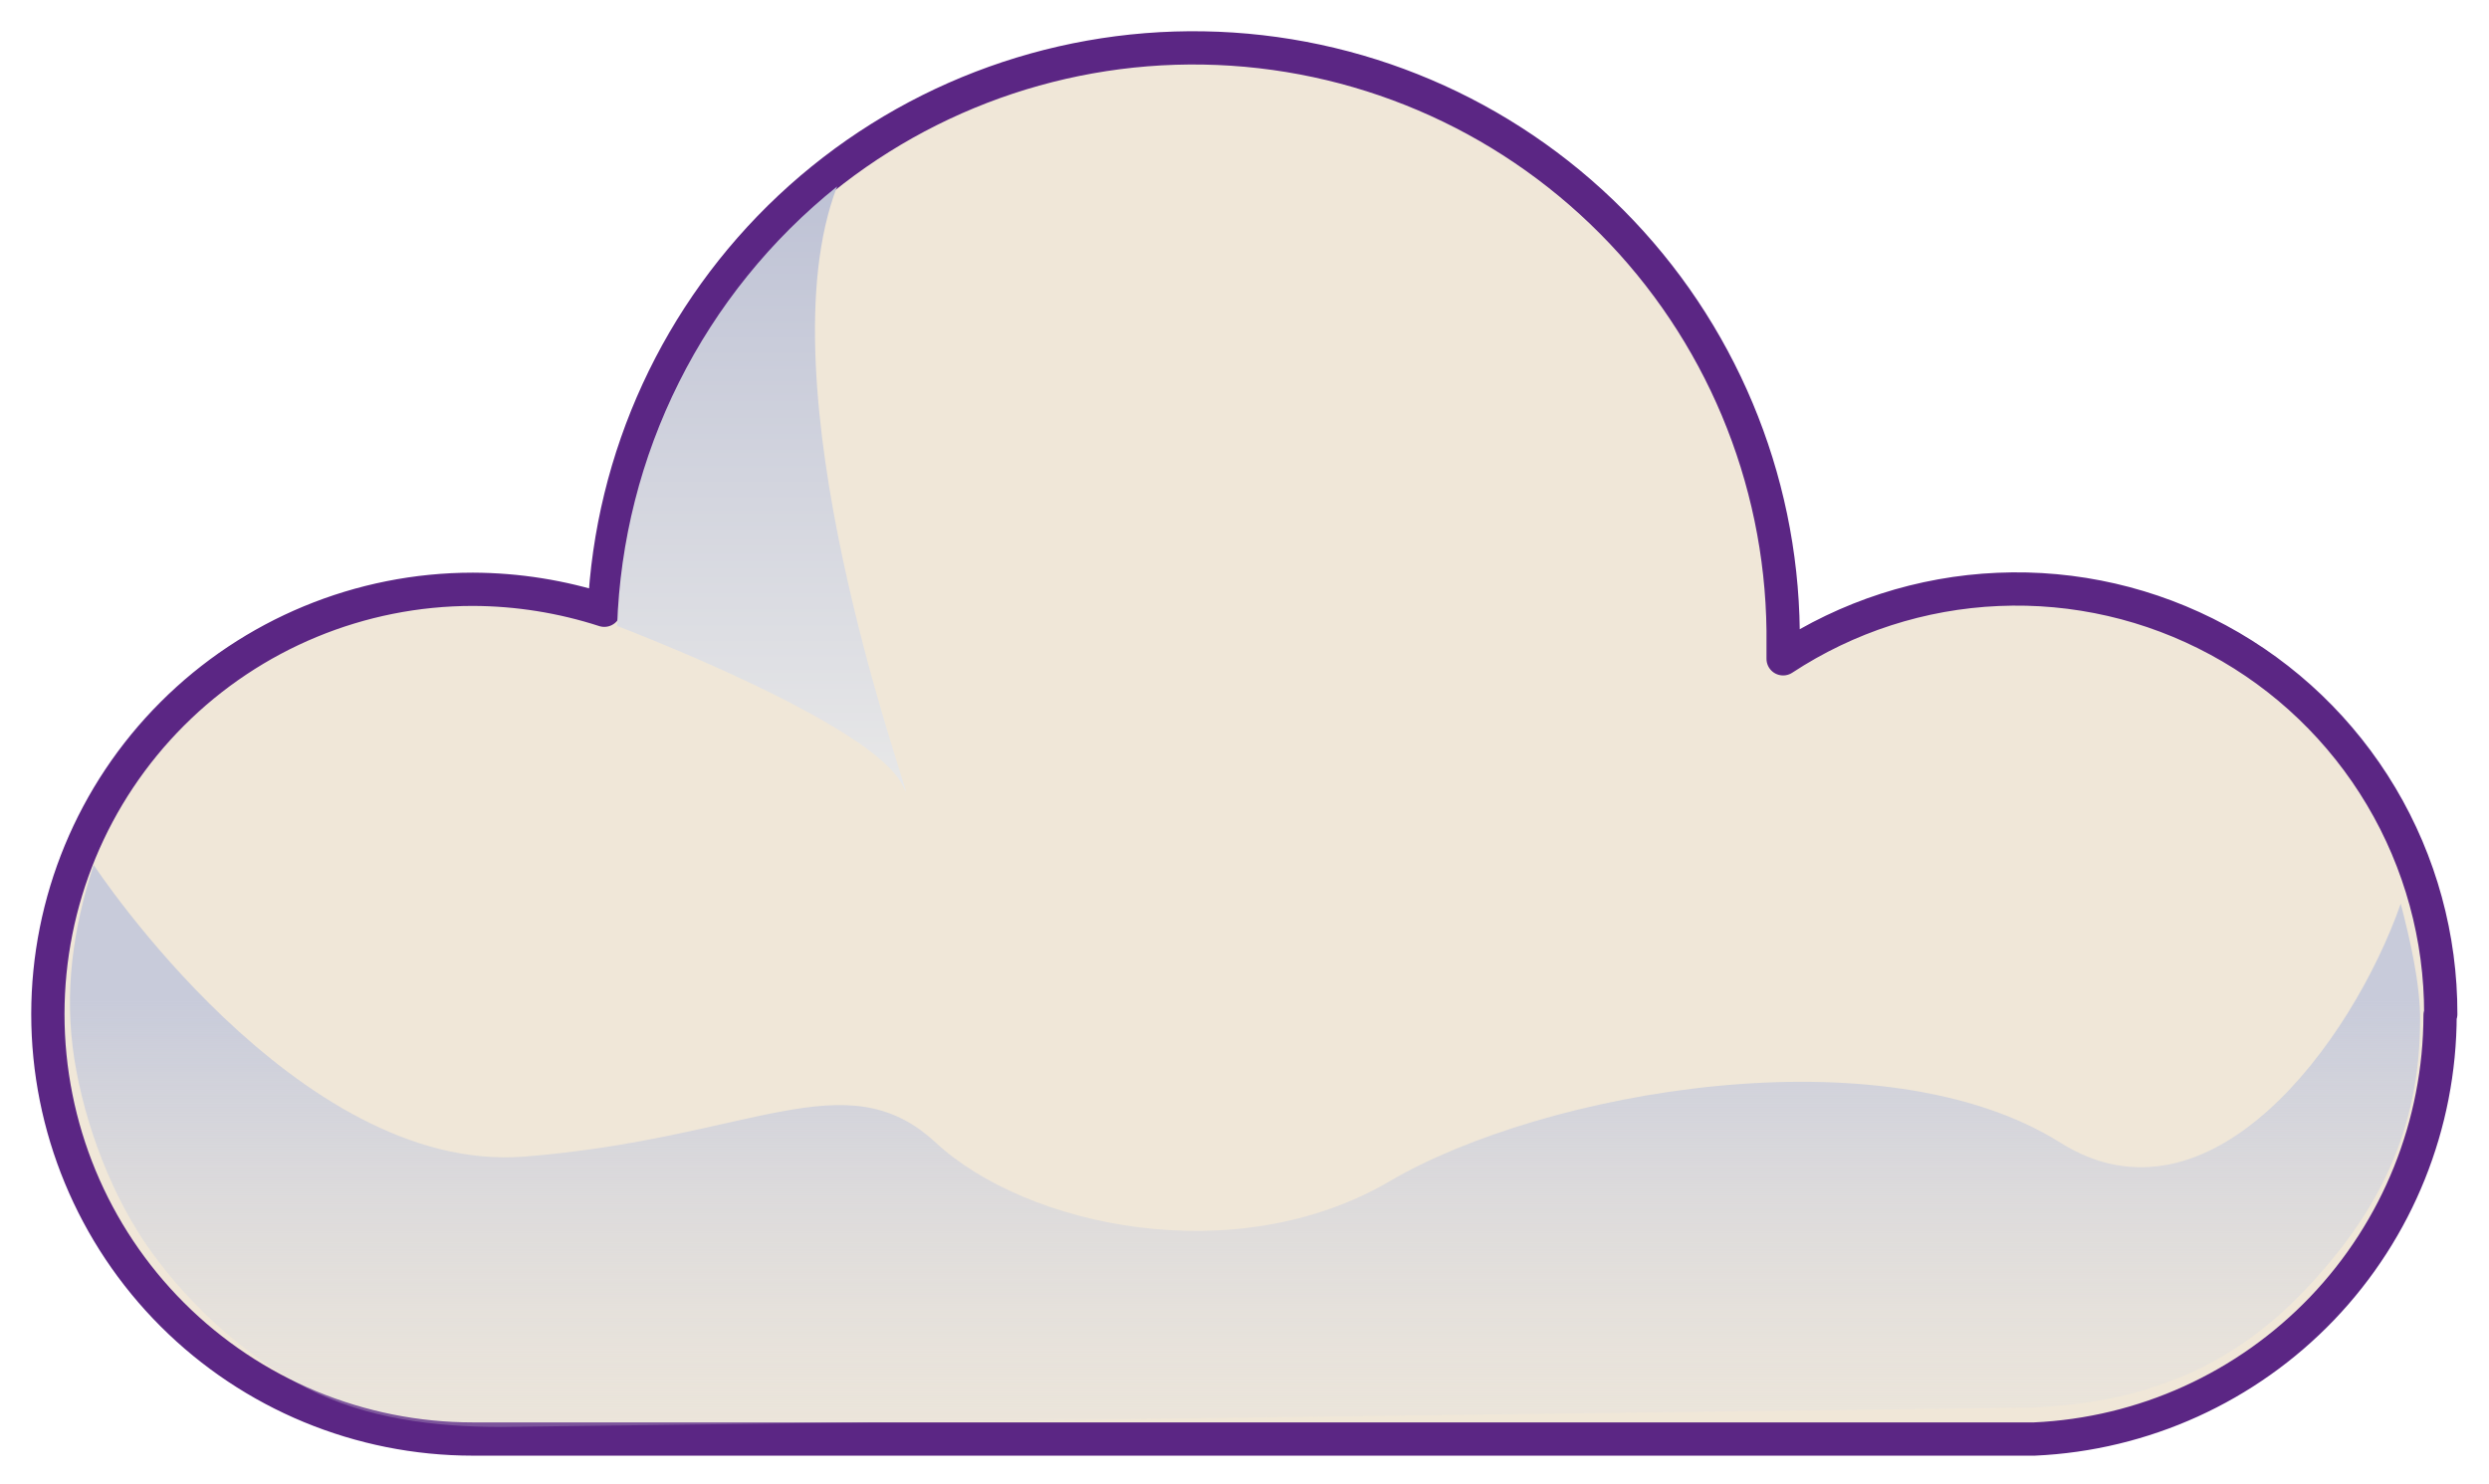
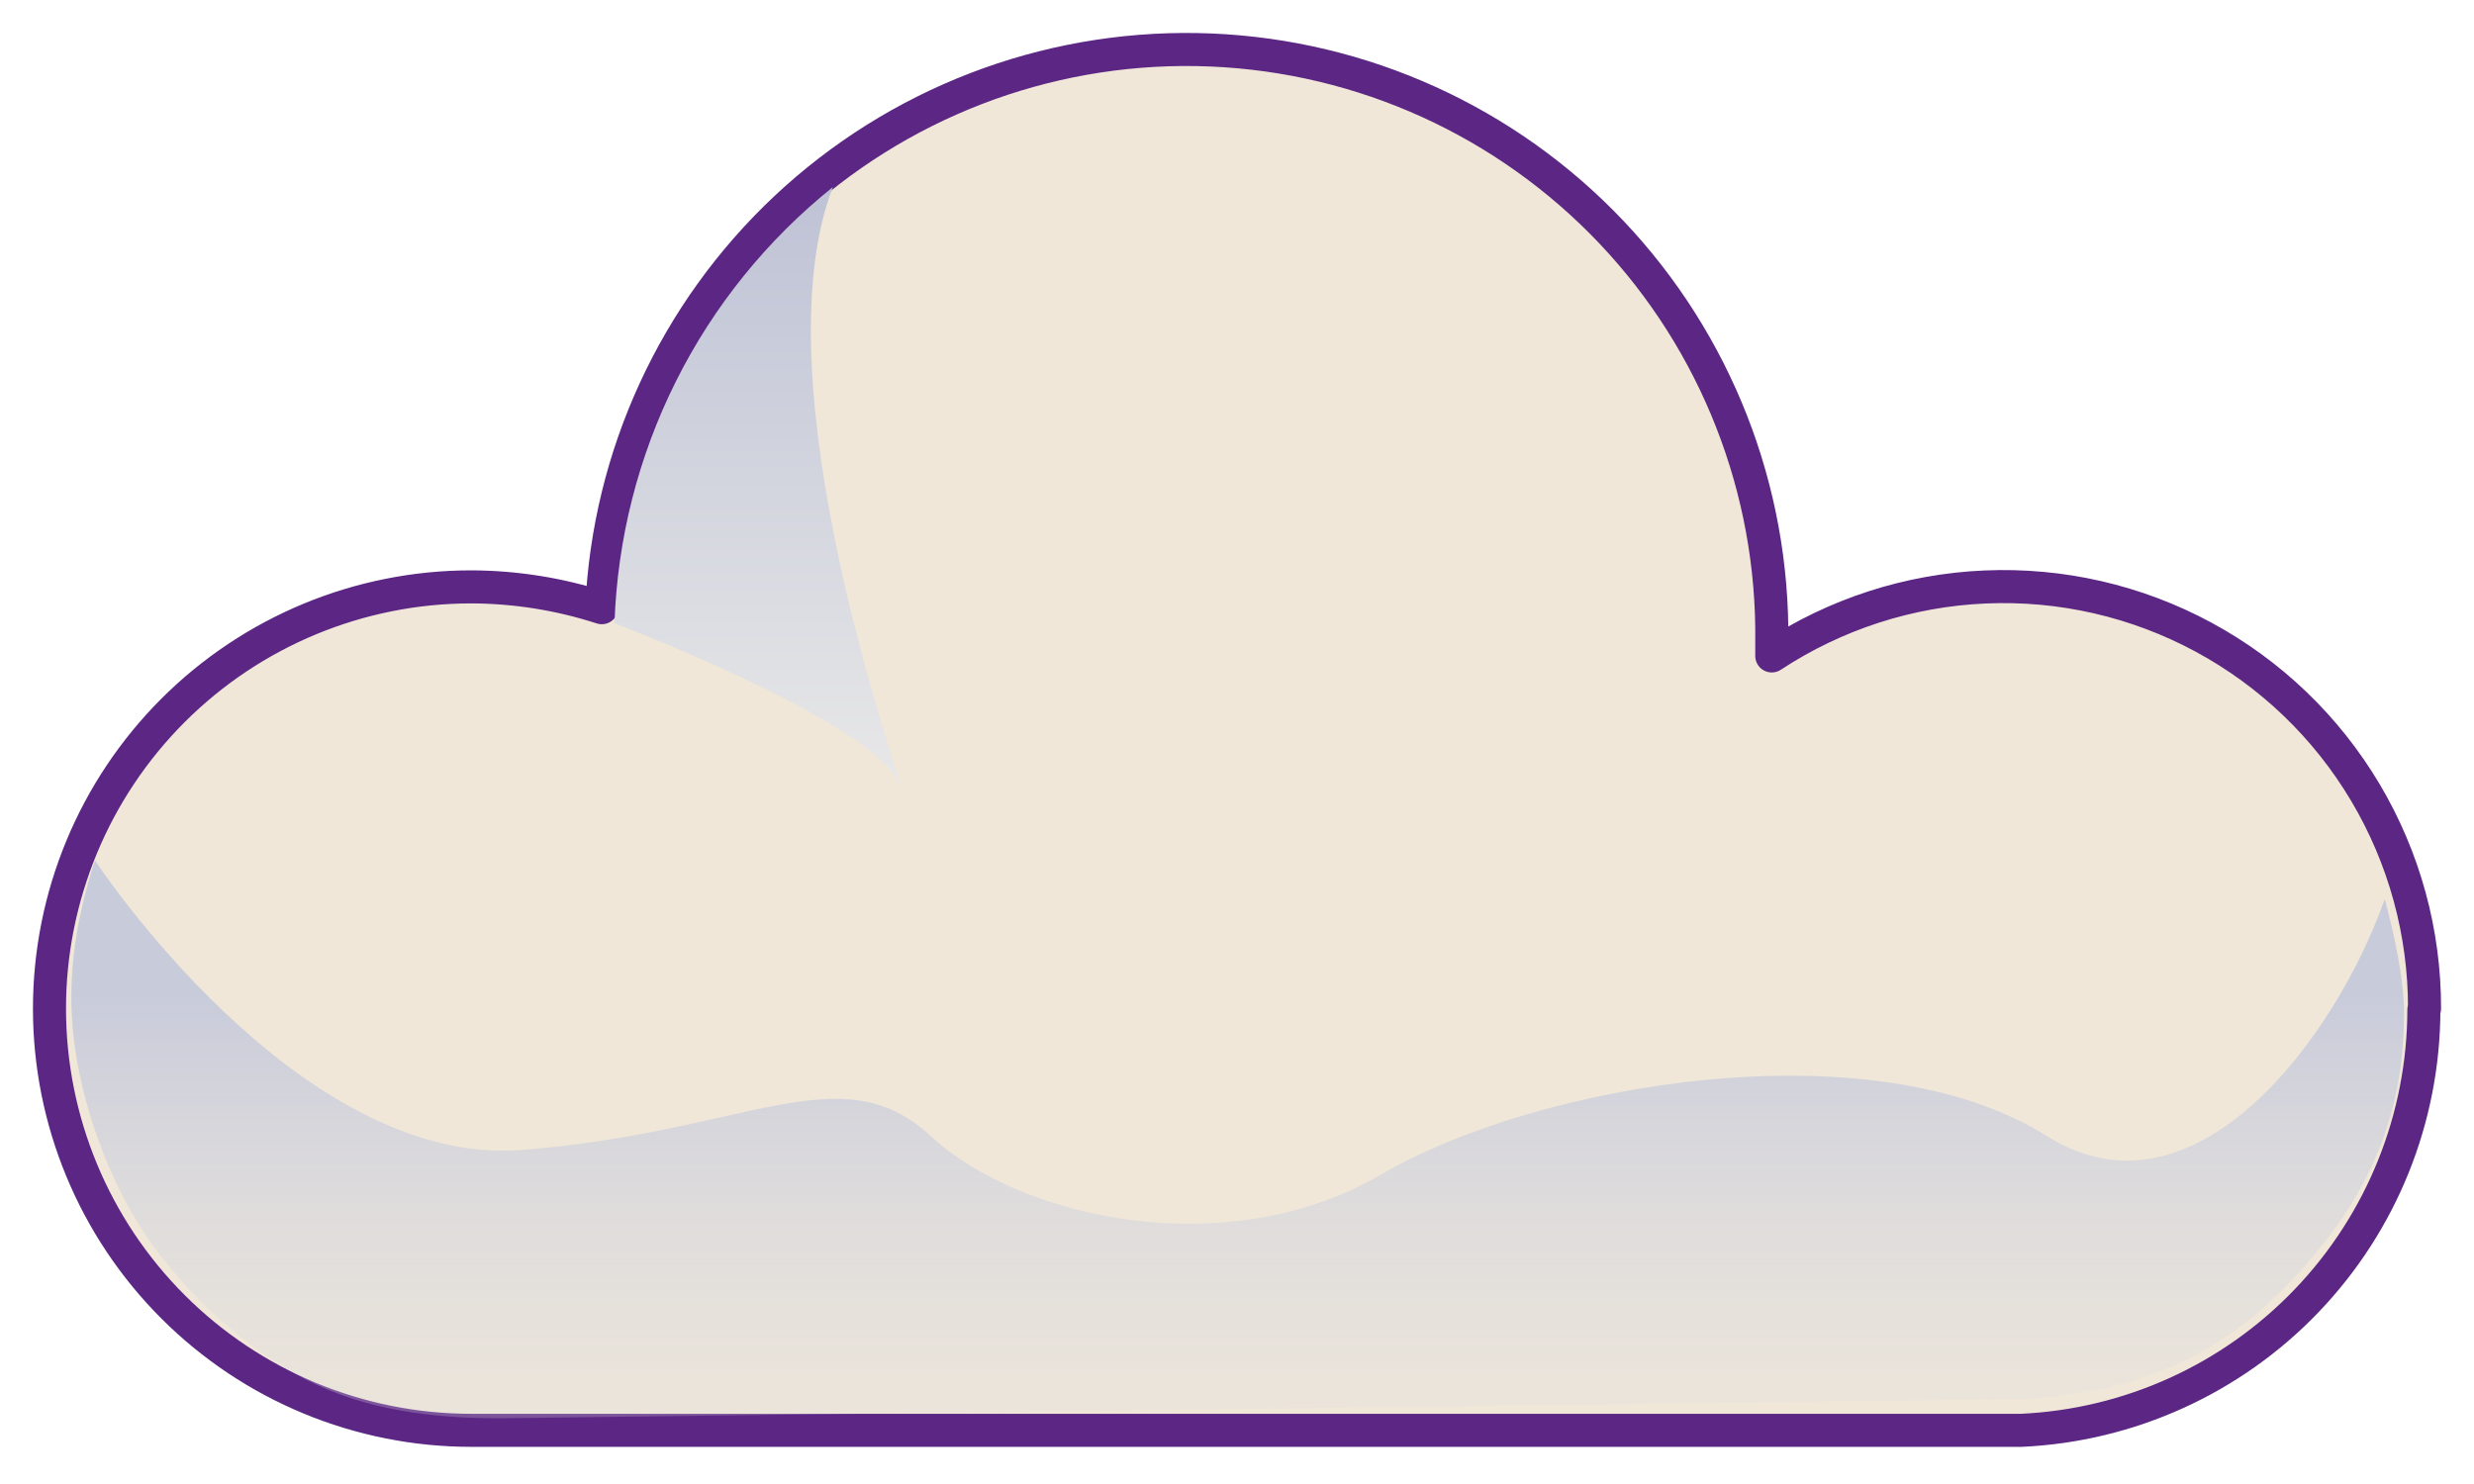
- <svg xmlns="http://www.w3.org/2000/svg" width="52" height="31" viewBox="0 0 52 31" fill="none">
-   <path d="M50.978 21.215C50.975 23.498 50.093 25.692 48.515 27.342C46.936 28.991 44.783 29.97 42.502 30.073V30.073H9.879C7.524 30.073 5.266 29.138 3.601 27.473C1.935 25.808 1 23.549 1 21.194C1 18.839 1.935 16.581 3.601 14.916C5.266 13.251 7.524 12.315 9.879 12.315C10.812 12.318 11.738 12.466 12.625 12.753C12.773 9.551 14.163 6.532 16.501 4.337C18.839 2.143 21.94 0.947 25.145 1.002C28.351 1.057 31.409 2.36 33.669 4.633C35.93 6.906 37.216 9.972 37.253 13.178C37.253 13.379 37.253 13.574 37.253 13.768C38.591 12.888 40.143 12.386 41.743 12.317C43.344 12.247 44.933 12.613 46.342 13.375C47.752 14.136 48.928 15.265 49.747 16.642C50.566 18.019 50.996 19.592 50.992 21.194L50.978 21.215Z" fill="#F0E7D8" stroke="#5B2684" stroke-width="0.695" stroke-linecap="round" stroke-linejoin="round" />
-   <path d="M18.928 16.552L18.866 16.433C18.274 15.119 12.893 13.082 12.893 13.082C12.952 11.31 13.393 9.572 14.186 7.987C14.979 6.402 16.106 5.006 17.489 3.897C15.896 8.02 18.928 16.364 18.928 16.552Z" fill="url(#paint0_linear_825_6578)" />
-   <path d="M50.561 21.315C50.558 23.598 49.709 25.336 48.13 26.985C46.552 28.635 44.741 29.312 42.46 29.416L10.463 29.821C9.06 29.818 7.661 29.649 6.412 29.011C5.163 28.372 3.995 27.311 3.172 26.175C2.349 25.04 1.77 23.511 1.552 22.125C1.334 20.739 1.523 19.408 1.957 18.075C1.957 18.075 6.2 24.539 10.942 24.171C15.684 23.802 17.659 22.127 19.55 23.879C21.441 25.631 25.808 26.576 29.034 24.685C32.26 22.794 39.324 21.543 43.044 23.879C46.166 25.839 49.141 21.777 50.156 18.885C50.348 19.625 50.564 20.55 50.561 21.315Z" fill="url(#paint1_linear_825_6578)" />
+ <svg xmlns="http://www.w3.org/2000/svg" width="50" height="30" viewBox="0 0 50 30" fill="none">
+   <path d="M48.987 20.41C48.984 22.602 48.137 24.708 46.621 26.292C45.106 27.876 43.038 28.815 40.849 28.915V28.915H9.525C7.264 28.915 5.096 28.017 3.497 26.418C1.898 24.819 1 22.651 1 20.39C1 18.128 1.898 15.96 3.497 14.361C5.096 12.763 7.264 11.864 9.525 11.864C10.421 11.867 11.31 12.009 12.162 12.285C12.304 9.21 13.639 6.311 15.883 4.204C18.128 2.098 21.105 0.949 24.183 1.002C27.261 1.055 30.197 2.305 32.368 4.488C34.538 6.671 35.773 9.614 35.808 12.692C35.808 12.886 35.808 13.073 35.808 13.26C37.093 12.414 38.583 11.932 40.12 11.866C41.656 11.799 43.182 12.15 44.535 12.881C45.889 13.613 47.018 14.697 47.804 16.019C48.59 17.341 49.004 18.852 49 20.39L48.987 20.41Z" fill="#F0E7D8" stroke="#5B2684" stroke-width="0.668" stroke-linecap="round" stroke-linejoin="round" />
+   <path d="M18.214 15.932L18.154 15.818C17.586 14.557 12.419 12.601 12.419 12.601C12.476 10.899 12.899 9.231 13.661 7.708C14.422 6.186 15.504 4.847 16.832 3.782C15.303 7.74 18.214 15.752 18.214 15.932Z" fill="url(#paint0_linear_1028_7426)" />
+   <path d="M48.586 20.505C48.583 22.698 47.768 24.366 46.252 25.95C44.737 27.534 42.998 28.184 40.808 28.283L10.085 28.672C8.739 28.67 7.395 28.508 6.196 27.894C4.997 27.281 3.876 26.262 3.085 25.172C2.295 24.082 1.739 22.613 1.53 21.283C1.32 19.953 1.502 18.675 1.919 17.394C1.919 17.394 5.993 23.601 10.546 23.247C15.099 22.894 16.995 21.285 18.811 22.967C20.627 24.649 24.819 25.557 27.917 23.741C31.014 21.925 37.797 20.724 41.369 22.967C44.366 24.85 47.222 20.949 48.197 18.172C48.382 18.883 48.589 19.771 48.586 20.505Z" fill="url(#paint1_linear_1028_7426)" />
  <defs>
-     <linearGradient id="paint0_linear_825_6578" x1="15.91" y1="3.897" x2="15.91" y2="16.552" gradientUnits="userSpaceOnUse">
+     <linearGradient id="paint0_linear_1028_7426" x1="15.316" y1="3.782" x2="15.316" y2="15.932" gradientUnits="userSpaceOnUse">
      <stop stop-color="#BEC2D5" />
      <stop offset="1" stop-color="#E8E8E8" />
    </linearGradient>
-     <linearGradient id="paint1_linear_825_6578" x1="25.854" y1="20.91" x2="25.854" y2="32.656" gradientUnits="userSpaceOnUse">
+     <linearGradient id="paint1_linear_1028_7426" x1="24.863" y1="20.116" x2="24.863" y2="31.394" gradientUnits="userSpaceOnUse">
      <stop stop-color="#C8CBDA" />
      <stop offset="1" stop-color="#E4E4E4" stop-opacity="0" />
    </linearGradient>
  </defs>
</svg>
